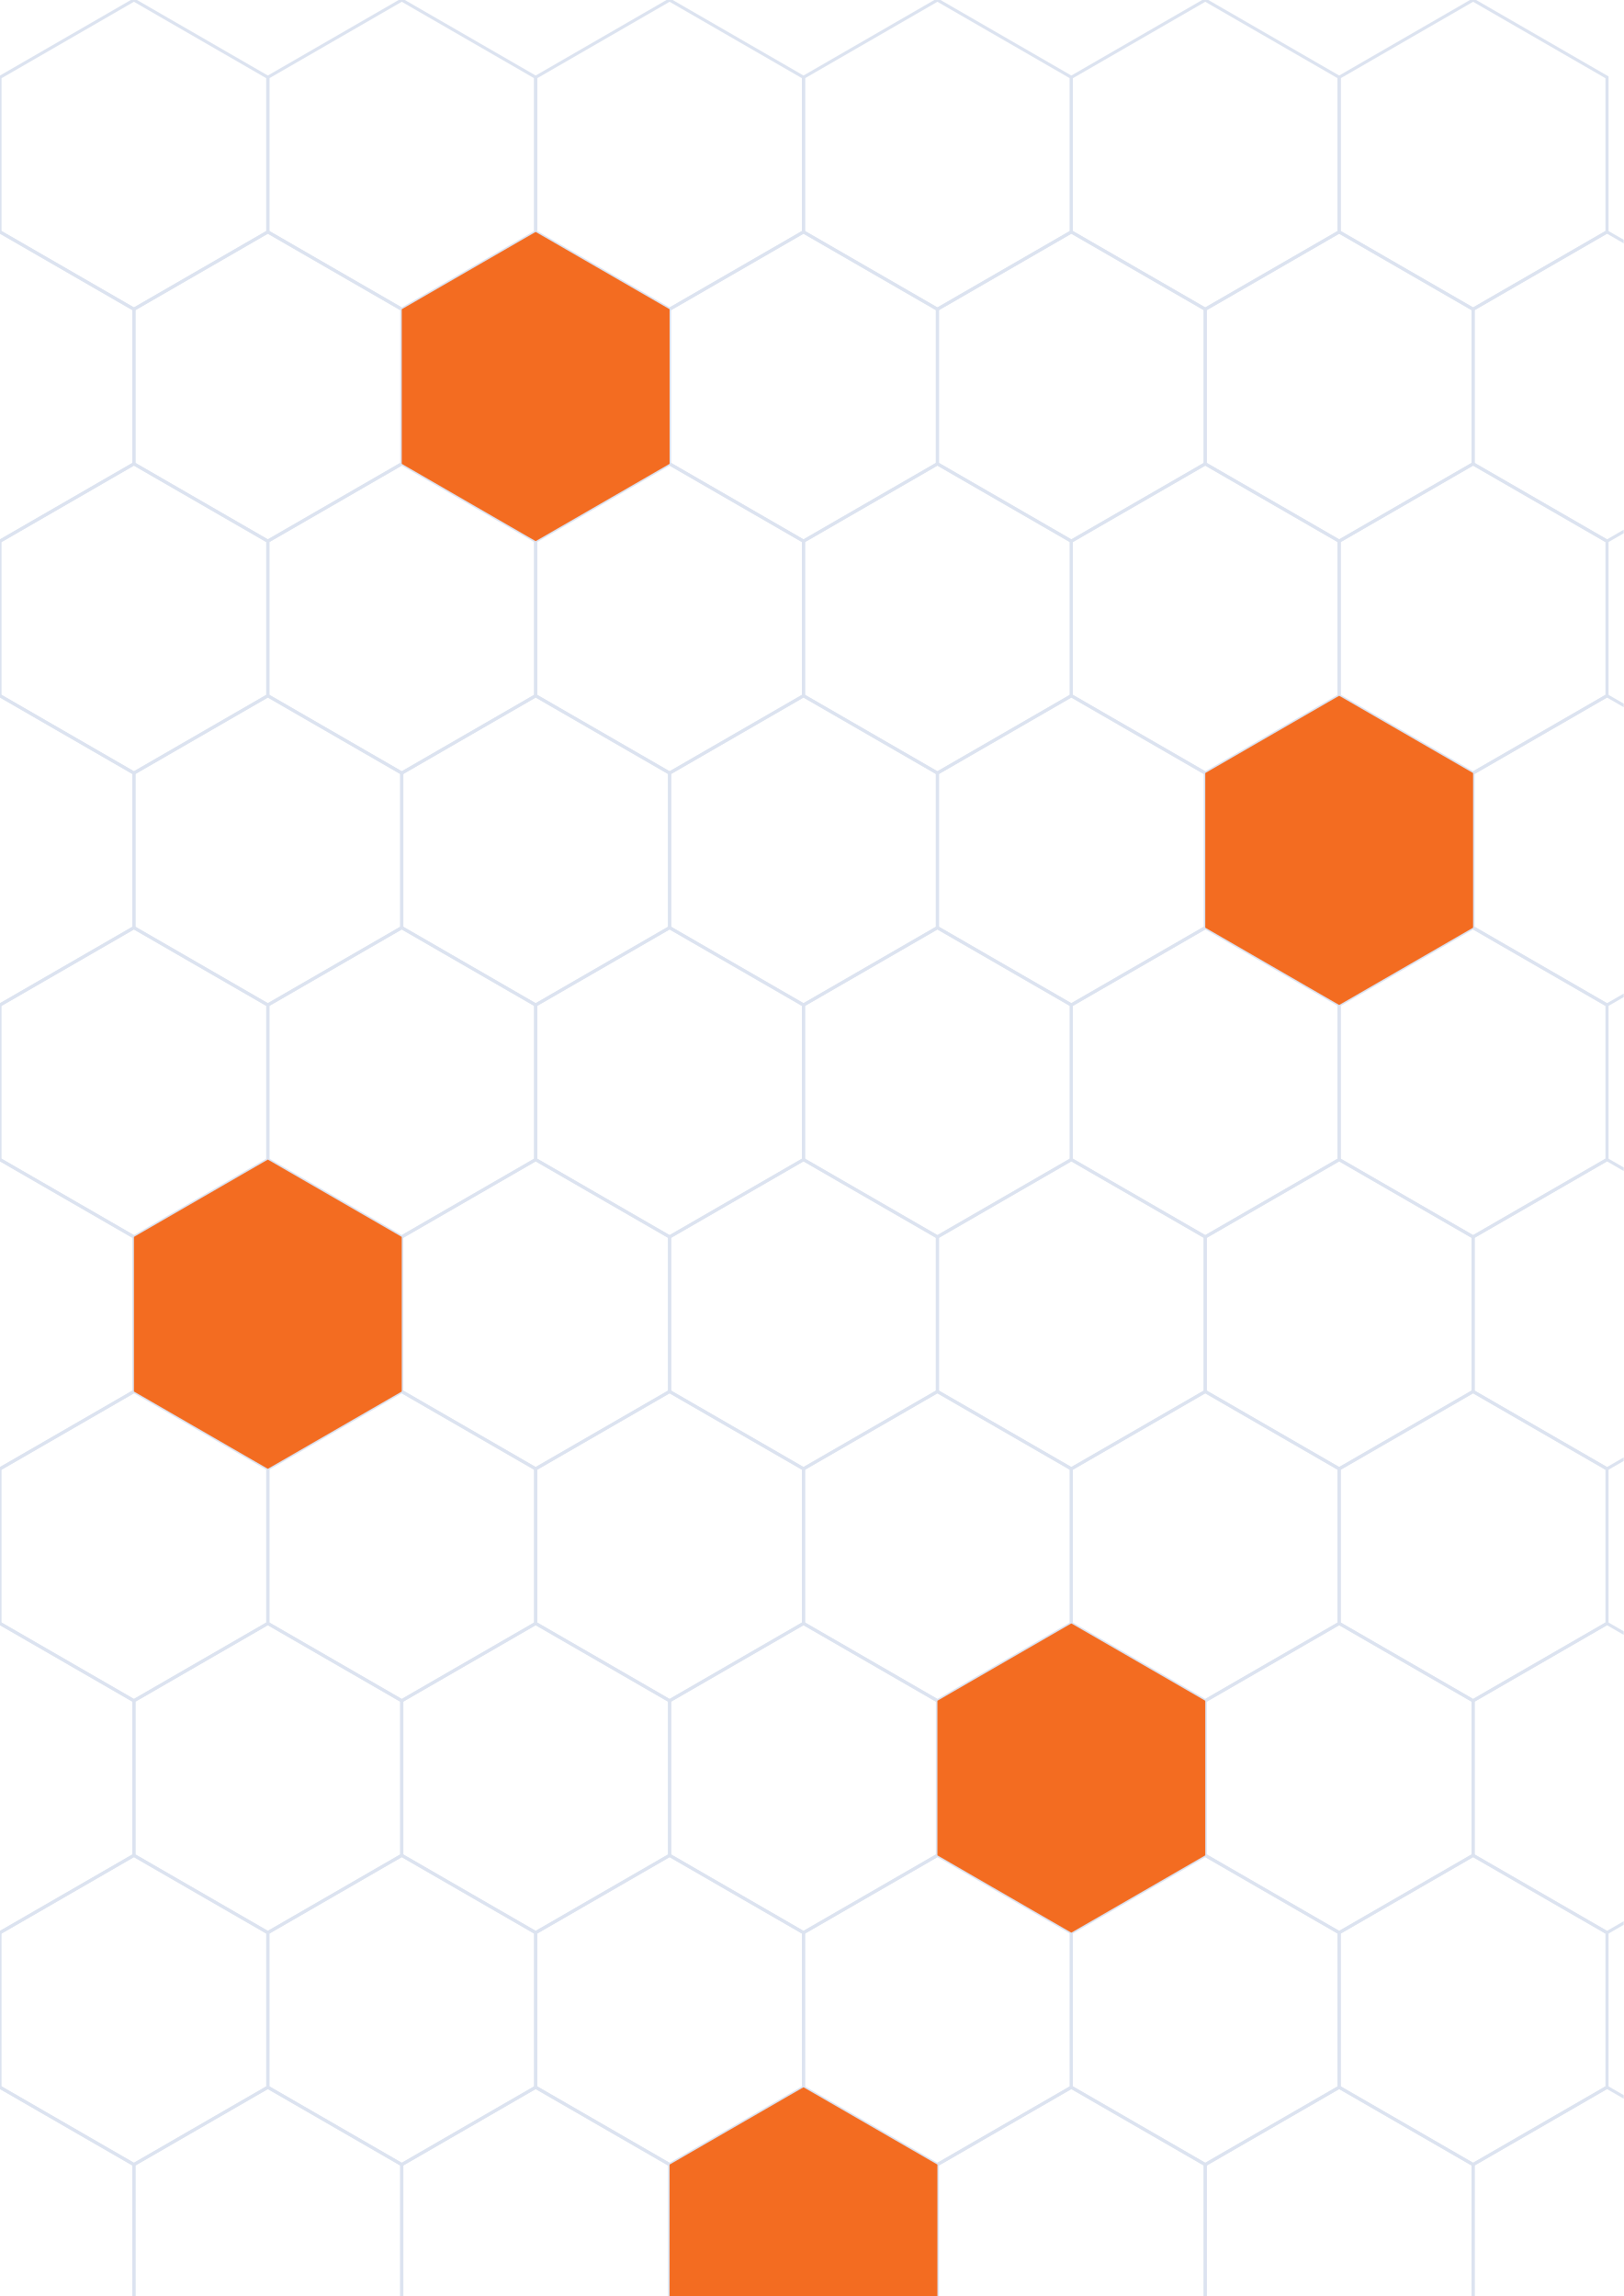
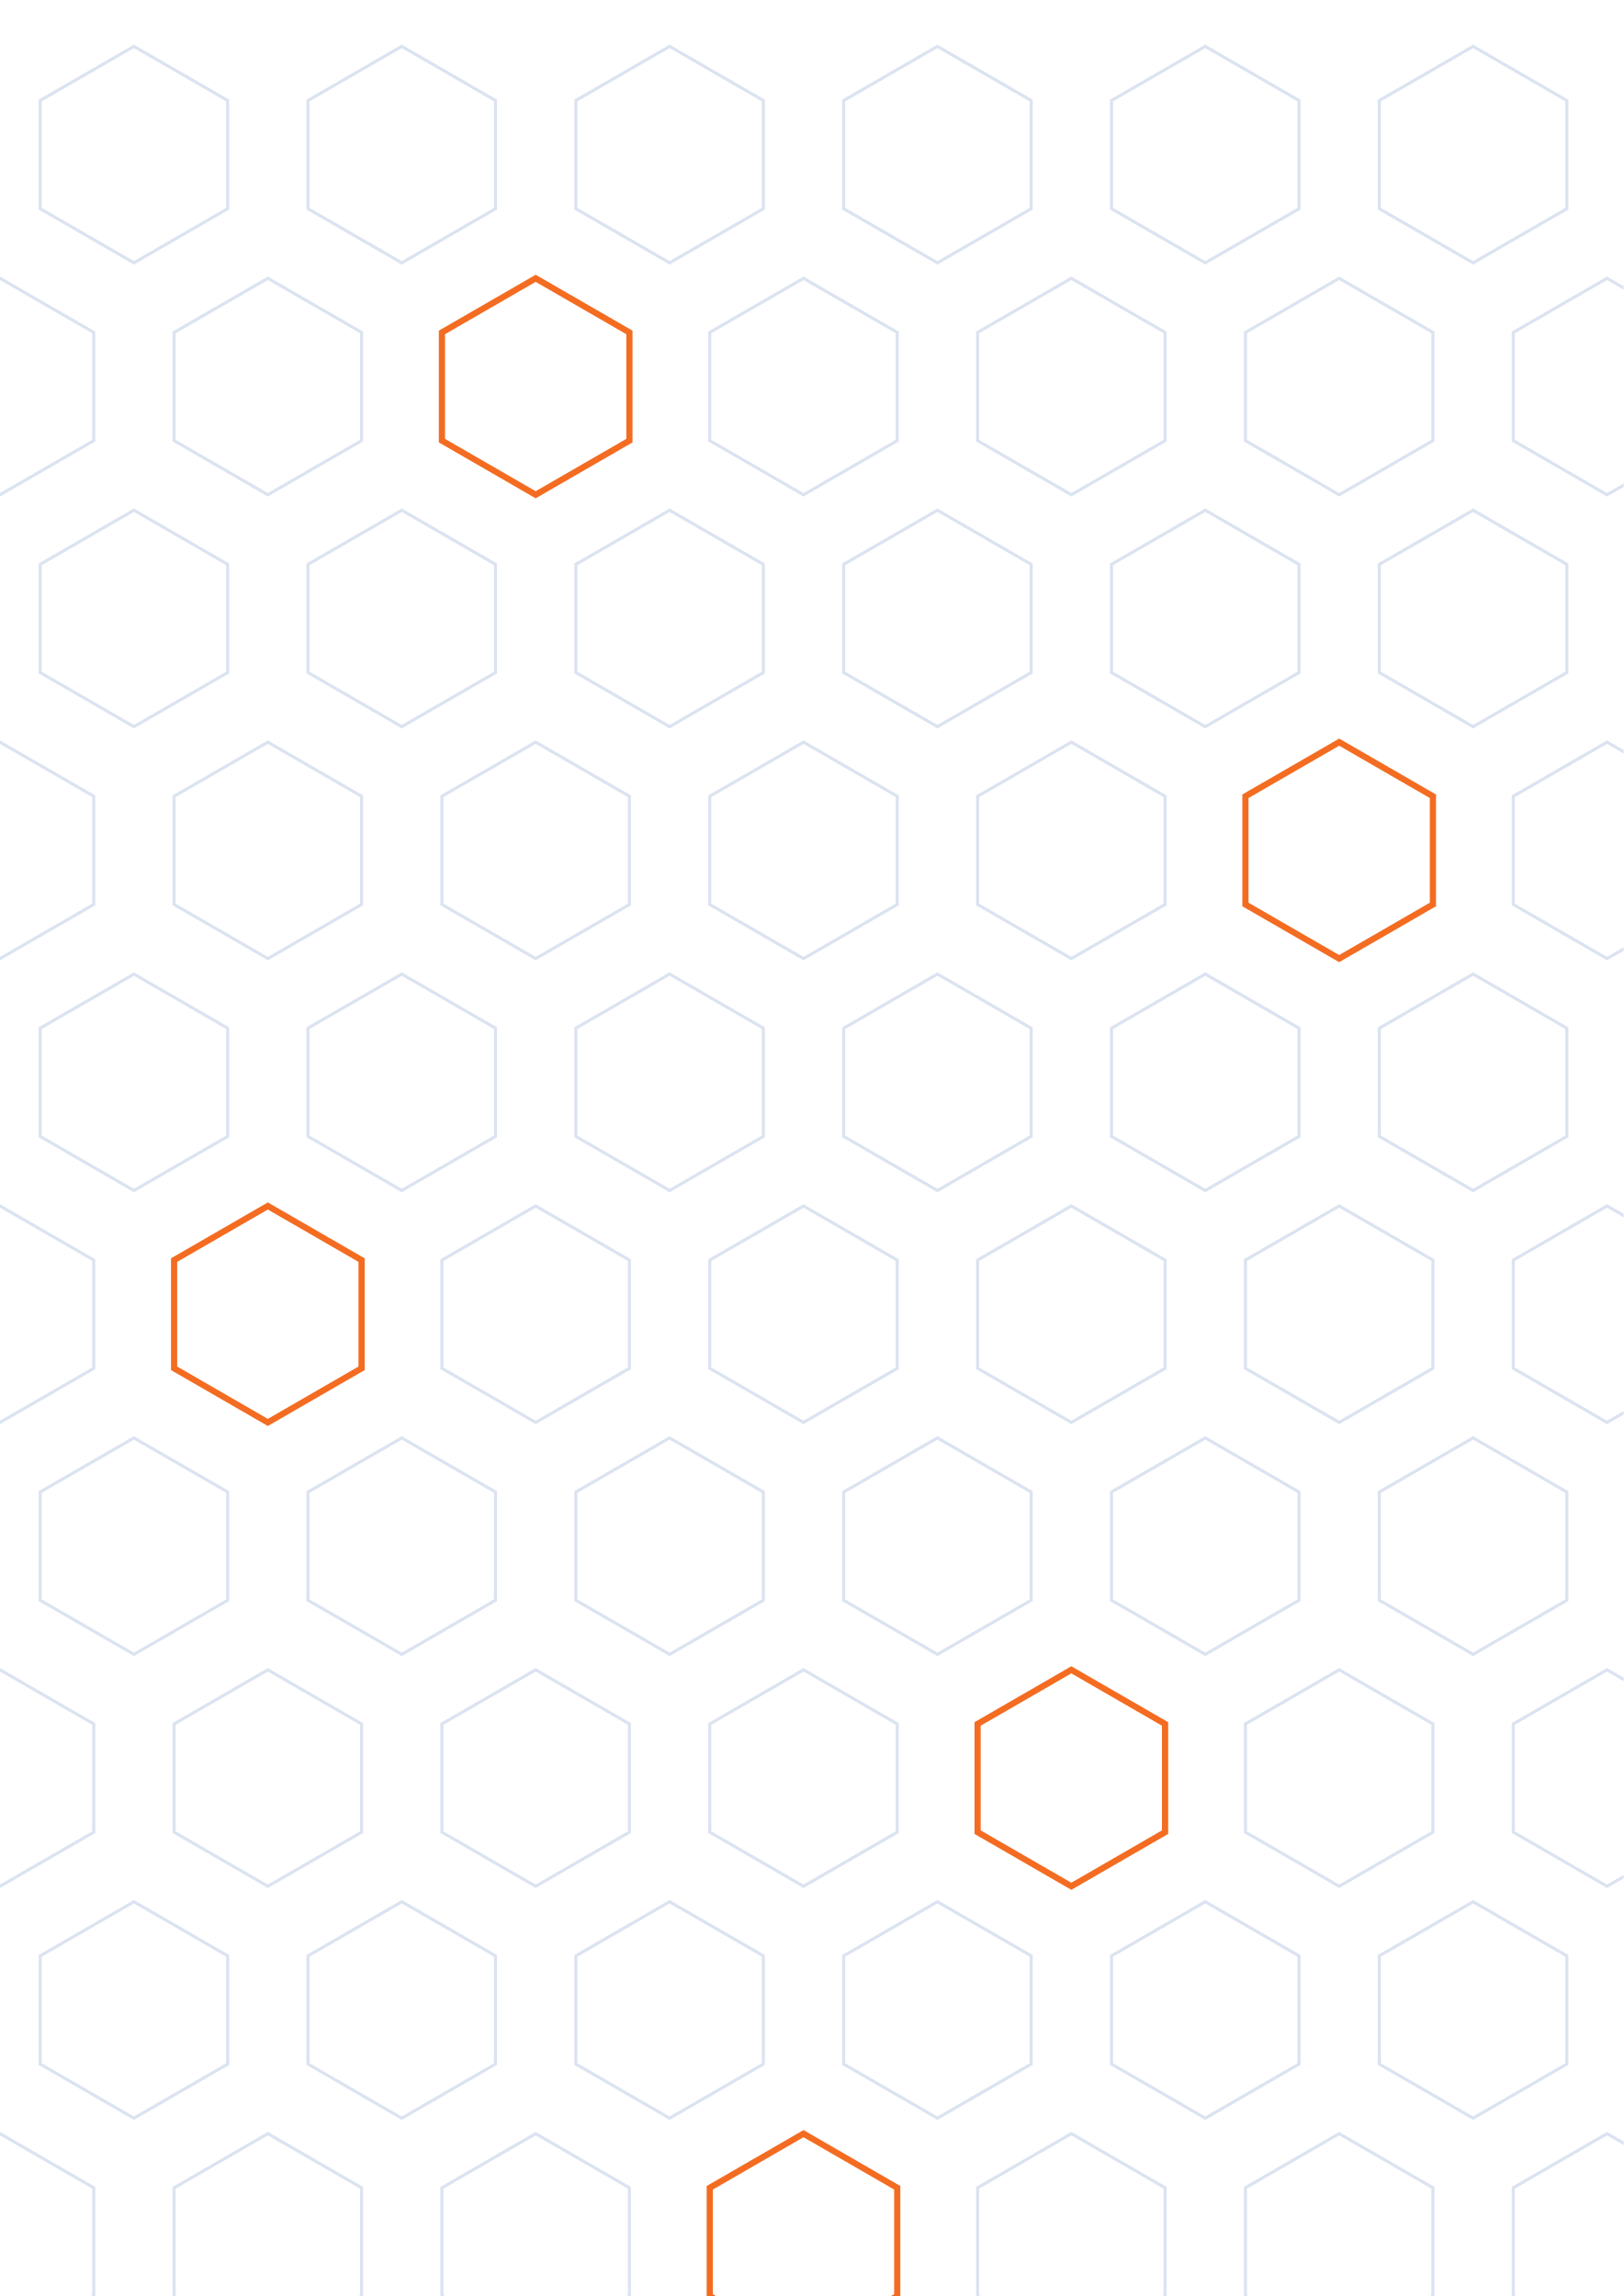
<svg xmlns="http://www.w3.org/2000/svg" viewBox="0 0 210 297" width="210mm" height="297mm" preserveAspectRatio="xMidYMid slice" role="img" aria-label="Honeycomb watermark for A4 stationery">
  <defs>
-     <polygon id="hx" points="0,-20 17.32,-10 17.32,10 0,20 -17.32,10 -17.32,-10" />
+     <polygon id="hx" points="0,-14 12.124,-7 12.124,7 0,14 -12.124,7 -12.124,-7" />
  </defs>
  <g fill="none" stroke="#DCE3F0" stroke-width="0.4">
    <use href="#hx" x="17.32" y="20" />
    <use href="#hx" x="51.96" y="20" />
    <use href="#hx" x="86.6" y="20" />
    <use href="#hx" x="121.24" y="20" />
    <use href="#hx" x="155.88" y="20" />
    <use href="#hx" x="190.52" y="20" />
    <use href="#hx" x="0" y="50" />
    <use href="#hx" x="34.64" y="50" />
    <use href="#hx" x="103.92" y="50" />
    <use href="#hx" x="138.56" y="50" />
    <use href="#hx" x="173.2" y="50" />
    <use href="#hx" x="207.84" y="50" />
    <use href="#hx" x="17.32" y="80" />
    <use href="#hx" x="51.96" y="80" />
    <use href="#hx" x="86.6" y="80" />
    <use href="#hx" x="121.24" y="80" />
    <use href="#hx" x="155.88" y="80" />
    <use href="#hx" x="190.52" y="80" />
    <use href="#hx" x="0" y="110" />
    <use href="#hx" x="34.64" y="110" />
    <use href="#hx" x="69.28" y="110" />
    <use href="#hx" x="103.92" y="110" />
    <use href="#hx" x="138.56" y="110" />
    <use href="#hx" x="207.84" y="110" />
    <use href="#hx" x="17.32" y="140" />
    <use href="#hx" x="51.96" y="140" />
    <use href="#hx" x="86.6" y="140" />
    <use href="#hx" x="121.24" y="140" />
    <use href="#hx" x="155.88" y="140" />
    <use href="#hx" x="190.52" y="140" />
    <use href="#hx" x="0" y="170" />
    <use href="#hx" x="69.28" y="170" />
    <use href="#hx" x="103.92" y="170" />
    <use href="#hx" x="138.56" y="170" />
    <use href="#hx" x="173.2" y="170" />
    <use href="#hx" x="207.84" y="170" />
    <use href="#hx" x="17.32" y="200" />
    <use href="#hx" x="51.96" y="200" />
    <use href="#hx" x="86.6" y="200" />
    <use href="#hx" x="121.24" y="200" />
    <use href="#hx" x="155.88" y="200" />
    <use href="#hx" x="190.52" y="200" />
    <use href="#hx" x="0" y="230" />
    <use href="#hx" x="34.64" y="230" />
    <use href="#hx" x="69.28" y="230" />
    <use href="#hx" x="103.92" y="230" />
    <use href="#hx" x="173.2" y="230" />
    <use href="#hx" x="207.84" y="230" />
    <use href="#hx" x="17.32" y="260" />
    <use href="#hx" x="51.96" y="260" />
    <use href="#hx" x="86.6" y="260" />
    <use href="#hx" x="121.24" y="260" />
    <use href="#hx" x="155.88" y="260" />
    <use href="#hx" x="190.52" y="260" />
    <use href="#hx" x="0" y="290" />
    <use href="#hx" x="34.64" y="290" />
    <use href="#hx" x="69.28" y="290" />
    <use href="#hx" x="138.56" y="290" />
    <use href="#hx" x="173.2" y="290" />
    <use href="#hx" x="207.84" y="290" />
  </g>
-   <g fill="#F36C21">
+   <g fill="none" stroke="#F36C21" stroke-width="0.8">
    <use href="#hx" x="69.28" y="50" />
    <use href="#hx" x="173.2" y="110" />
    <use href="#hx" x="34.64" y="170" />
    <use href="#hx" x="138.56" y="230" />
    <use href="#hx" x="103.92" y="290" />
  </g>
</svg>
